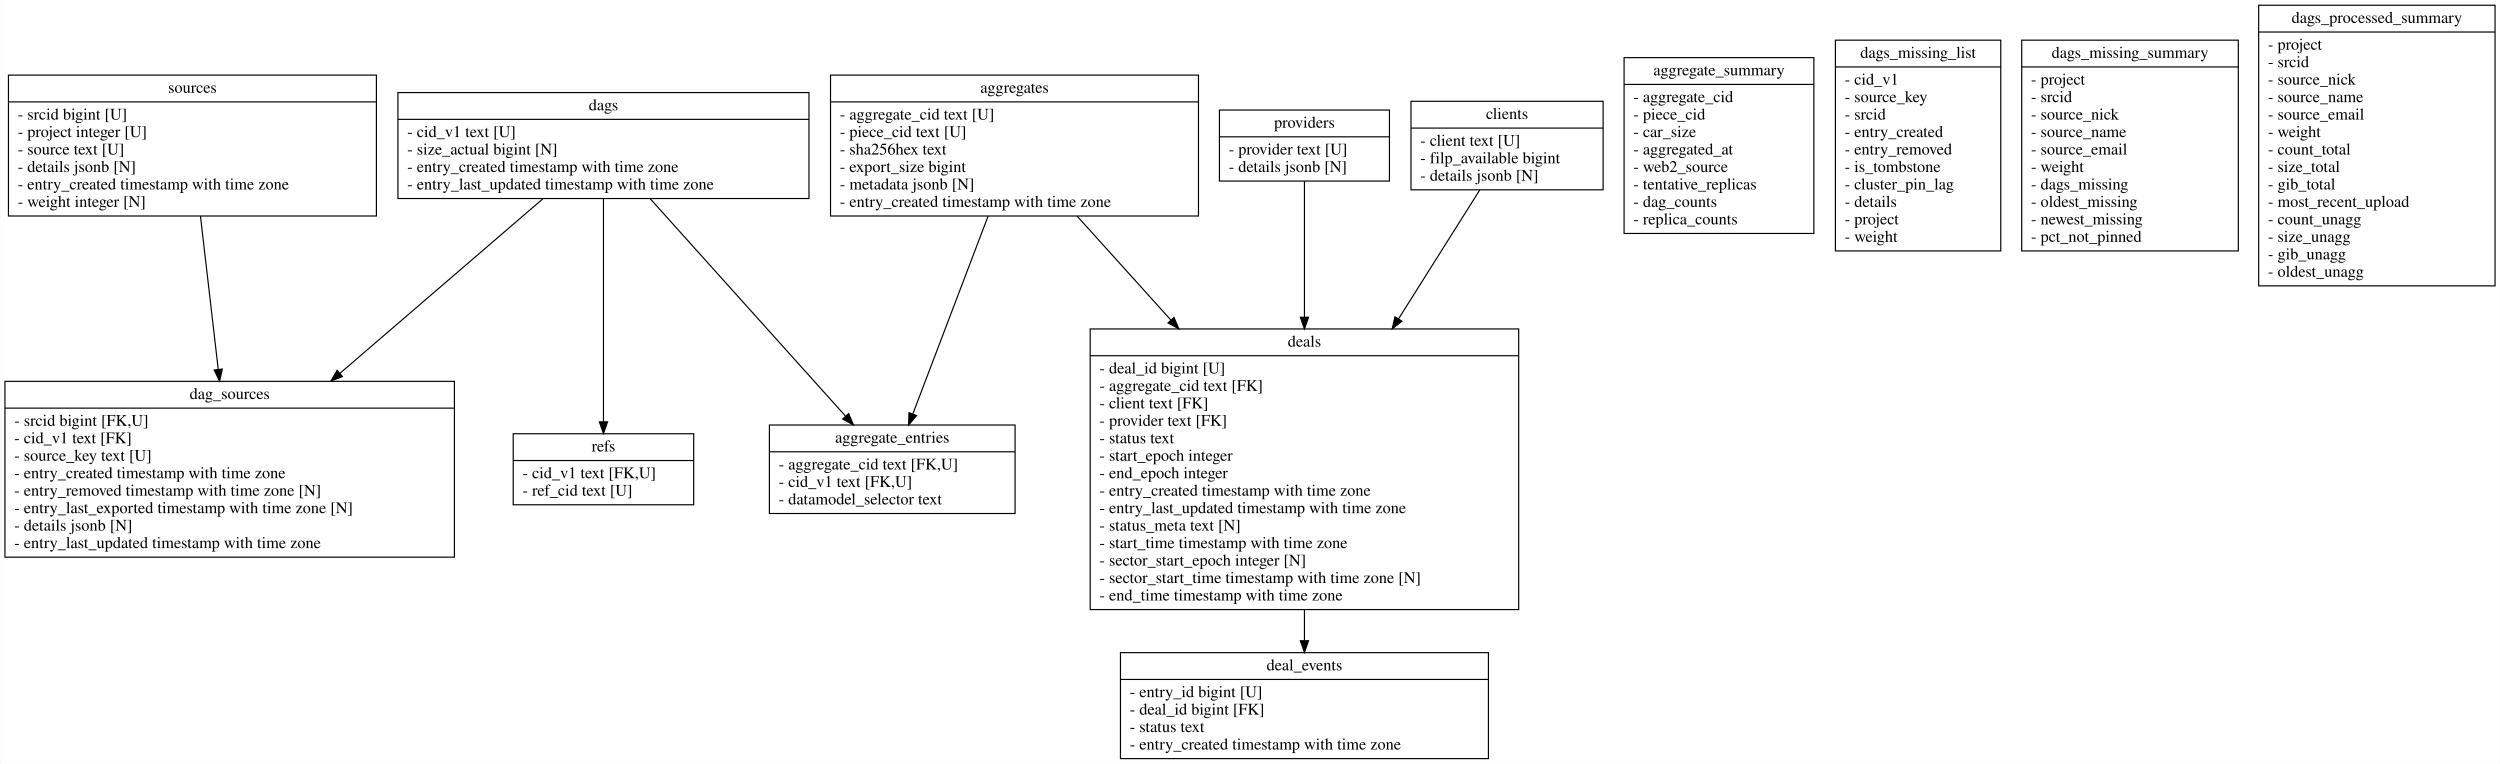
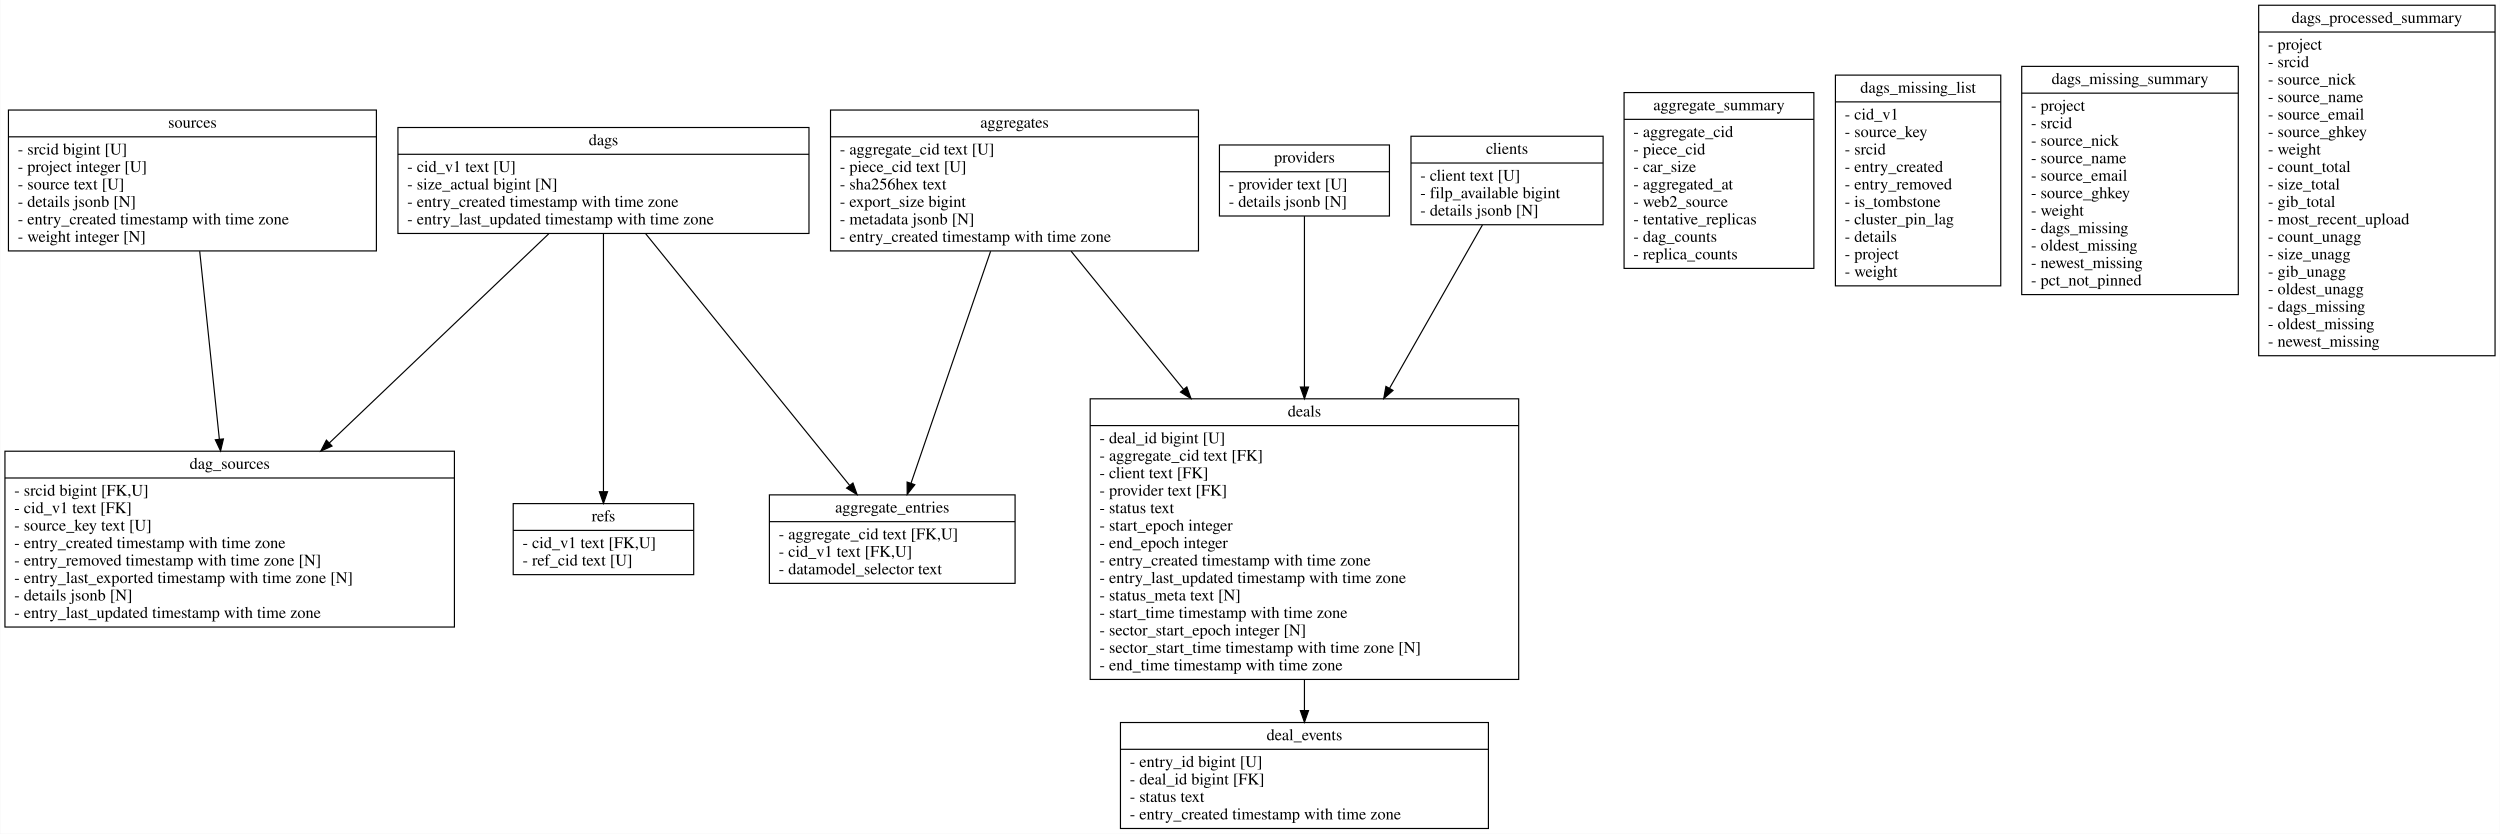
- <svg xmlns="http://www.w3.org/2000/svg" width="2147pt" height="656pt" viewBox="0.00 0.00 2146.50 656.00">
-   <g id="graph0" class="graph" transform="scale(1 1) rotate(0) translate(4 652)">
-     <polygon fill="white" stroke="transparent" points="-4,4 -4,-652 2142.5,-652 2142.5,4 -4,4" />
+ <svg xmlns="http://www.w3.org/2000/svg" width="2147pt" height="716pt" viewBox="0.00 0.00 2146.50 716.00">
+   <g id="graph0" class="graph" transform="scale(1 1) rotate(0) translate(4 712)">
+     <polygon fill="white" stroke="transparent" points="-4,4 -4,-712 2142.5,-712 2142.5,4 -4,4" />
    <g id="node1" class="node">
-       <polygon fill="white" stroke="black" points="709,-466.5 709,-587.5 1025,-587.5 1025,-466.5 709,-466.5" />
-       <text text-anchor="middle" x="867" y="-572.3" font-family="Times,serif" font-size="14.00">aggregates</text>
-       <polyline fill="none" stroke="black" points="709,-564.5 1025,-564.5 " />
-       <text text-anchor="start" x="717" y="-549.3" font-family="Times,serif" font-size="14.00">- aggregate_cid text [U]</text>
-       <text text-anchor="start" x="717" y="-534.3" font-family="Times,serif" font-size="14.00">- piece_cid text [U]</text>
-       <text text-anchor="start" x="717" y="-519.3" font-family="Times,serif" font-size="14.00">- sha256hex text</text>
-       <text text-anchor="start" x="717" y="-504.3" font-family="Times,serif" font-size="14.00">- export_size bigint</text>
-       <text text-anchor="start" x="717" y="-489.3" font-family="Times,serif" font-size="14.00">- metadata jsonb [N]</text>
-       <text text-anchor="start" x="717" y="-474.3" font-family="Times,serif" font-size="14.00">- entry_created timestamp with time zone</text>
+       <polygon fill="white" stroke="black" points="709,-496.5 709,-617.5 1025,-617.5 1025,-496.5 709,-496.5" />
+       <text text-anchor="middle" x="867" y="-602.3" font-family="Times,serif" font-size="14.00">aggregates</text>
+       <polyline fill="none" stroke="black" points="709,-594.5 1025,-594.5 " />
+       <text text-anchor="start" x="717" y="-579.3" font-family="Times,serif" font-size="14.00">- aggregate_cid text [U]</text>
+       <text text-anchor="start" x="717" y="-564.3" font-family="Times,serif" font-size="14.00">- piece_cid text [U]</text>
+       <text text-anchor="start" x="717" y="-549.3" font-family="Times,serif" font-size="14.00">- sha256hex text</text>
+       <text text-anchor="start" x="717" y="-534.3" font-family="Times,serif" font-size="14.00">- export_size bigint</text>
+       <text text-anchor="start" x="717" y="-519.3" font-family="Times,serif" font-size="14.00">- metadata jsonb [N]</text>
+       <text text-anchor="start" x="717" y="-504.3" font-family="Times,serif" font-size="14.00">- entry_created timestamp with time zone</text>
    </g>
    <g id="node7" class="node">
      <polygon fill="white" stroke="black" points="656.5,-211 656.5,-287 867.5,-287 867.5,-211 656.5,-211" />
      <text text-anchor="middle" x="762" y="-271.8" font-family="Times,serif" font-size="14.00">aggregate_entries</text>
      <polyline fill="none" stroke="black" points="656.5,-264 867.5,-264 " />
      <text text-anchor="start" x="664.5" y="-248.8" font-family="Times,serif" font-size="14.00">- aggregate_cid text [FK,U]</text>
      <text text-anchor="start" x="664.5" y="-233.8" font-family="Times,serif" font-size="14.00">- cid_v1 text [FK,U]</text>
      <text text-anchor="start" x="664.5" y="-218.8" font-family="Times,serif" font-size="14.00">- datamodel_selector text</text>
    </g>
    <g id="edge1" class="edge">
-       <path fill="none" stroke="black" d="M844.35,-466.45C824.98,-415.56 797.51,-343.35 779.72,-296.59" />
-       <polygon fill="black" stroke="black" points="782.91,-295.11 776.08,-287.01 776.37,-297.6 782.91,-295.11" />
+       <path fill="none" stroke="black" d="M846.51,-496.27C826.5,-437.98 796.48,-350.48 778.12,-296.99" />
+       <polygon fill="black" stroke="black" points="781.39,-295.73 774.84,-287.41 774.77,-298.01 781.39,-295.73" />
    </g>
    <g id="node9" class="node">
      <polygon fill="white" stroke="black" points="932,-128.5 932,-369.5 1300,-369.5 1300,-128.5 932,-128.5" />
      <text text-anchor="middle" x="1116" y="-354.3" font-family="Times,serif" font-size="14.00">deals</text>
      <polyline fill="none" stroke="black" points="932,-346.5 1300,-346.5 " />
      <text text-anchor="start" x="940" y="-331.3" font-family="Times,serif" font-size="14.00">- deal_id bigint [U]</text>
      <text text-anchor="start" x="940" y="-316.3" font-family="Times,serif" font-size="14.00">- aggregate_cid text [FK]</text>
      <text text-anchor="start" x="940" y="-301.3" font-family="Times,serif" font-size="14.00">- client text [FK]</text>
      <text text-anchor="start" x="940" y="-286.3" font-family="Times,serif" font-size="14.00">- provider text [FK]</text>
      <text text-anchor="start" x="940" y="-271.3" font-family="Times,serif" font-size="14.00">- status text</text>
      <text text-anchor="start" x="940" y="-256.3" font-family="Times,serif" font-size="14.00">- start_epoch integer</text>
      <text text-anchor="start" x="940" y="-241.3" font-family="Times,serif" font-size="14.00">- end_epoch integer</text>
      <text text-anchor="start" x="940" y="-226.3" font-family="Times,serif" font-size="14.00">- entry_created timestamp with time zone</text>
      <text text-anchor="start" x="940" y="-211.3" font-family="Times,serif" font-size="14.00">- entry_last_updated timestamp with time zone</text>
      <text text-anchor="start" x="940" y="-196.3" font-family="Times,serif" font-size="14.00">- status_meta text [N]</text>
      <text text-anchor="start" x="940" y="-181.3" font-family="Times,serif" font-size="14.00">- start_time timestamp with time zone</text>
      <text text-anchor="start" x="940" y="-166.3" font-family="Times,serif" font-size="14.00">- sector_start_epoch integer [N]</text>
      <text text-anchor="start" x="940" y="-151.3" font-family="Times,serif" font-size="14.00">- sector_start_time timestamp with time zone [N]</text>
      <text text-anchor="start" x="940" y="-136.3" font-family="Times,serif" font-size="14.00">- end_time timestamp with time zone</text>
    </g>
    <g id="edge2" class="edge">
-       <path fill="none" stroke="black" d="M920.72,-466.45C944.41,-440.19 973.23,-408.25 1001.36,-377.07" />
-       <polygon fill="black" stroke="black" points="1004.01,-379.35 1008.11,-369.58 998.82,-374.67 1004.01,-379.35" />
+       <path fill="none" stroke="black" d="M915.6,-496.27C943.12,-462.45 978.65,-418.79 1012.13,-377.65" />
+       <polygon fill="black" stroke="black" points="1014.98,-379.7 1018.57,-369.73 1009.55,-375.28 1014.98,-379.7" />
    </g>
    <g id="node2" class="node">
-       <polygon fill="white" stroke="black" points="1207.5,-489 1207.5,-565 1372.5,-565 1372.5,-489 1207.5,-489" />
-       <text text-anchor="middle" x="1290" y="-549.8" font-family="Times,serif" font-size="14.00">clients</text>
-       <polyline fill="none" stroke="black" points="1207.5,-542 1372.5,-542 " />
-       <text text-anchor="start" x="1215.5" y="-526.8" font-family="Times,serif" font-size="14.00">- client text [U]</text>
-       <text text-anchor="start" x="1215.5" y="-511.8" font-family="Times,serif" font-size="14.00">- filp_available bigint</text>
-       <text text-anchor="start" x="1215.5" y="-496.8" font-family="Times,serif" font-size="14.00">- details jsonb [N]</text>
+       <polygon fill="white" stroke="black" points="1207.5,-519 1207.5,-595 1372.5,-595 1372.5,-519 1207.5,-519" />
+       <text text-anchor="middle" x="1290" y="-579.8" font-family="Times,serif" font-size="14.00">clients</text>
+       <polyline fill="none" stroke="black" points="1207.5,-572 1372.5,-572 " />
+       <text text-anchor="start" x="1215.5" y="-556.8" font-family="Times,serif" font-size="14.00">- client text [U]</text>
+       <text text-anchor="start" x="1215.5" y="-541.8" font-family="Times,serif" font-size="14.00">- filp_available bigint</text>
+       <text text-anchor="start" x="1215.5" y="-526.8" font-family="Times,serif" font-size="14.00">- details jsonb [N]</text>
    </g>
    <g id="edge3" class="edge">
-       <path fill="none" stroke="black" d="M1266.53,-488.78C1248.43,-460.07 1222.27,-418.56 1196.81,-378.18" />
-       <polygon fill="black" stroke="black" points="1199.69,-376.18 1191.39,-369.59 1193.76,-379.91 1199.69,-376.18" />
+       <path fill="none" stroke="black" d="M1268.84,-518.78C1248.93,-483.78 1217.95,-429.3 1189.07,-378.51" />
+       <polygon fill="black" stroke="black" points="1192.07,-376.7 1184.09,-369.74 1185.99,-380.16 1192.07,-376.7" />
    </g>
    <g id="node3" class="node">
-       <polygon fill="white" stroke="black" points="337.5,-481.5 337.5,-572.5 690.5,-572.5 690.5,-481.5 337.5,-481.5" />
-       <text text-anchor="middle" x="514" y="-557.3" font-family="Times,serif" font-size="14.00">dags</text>
-       <polyline fill="none" stroke="black" points="337.5,-549.5 690.5,-549.5 " />
-       <text text-anchor="start" x="345.5" y="-534.3" font-family="Times,serif" font-size="14.00">- cid_v1 text [U]</text>
-       <text text-anchor="start" x="345.5" y="-519.3" font-family="Times,serif" font-size="14.00">- size_actual bigint [N]</text>
-       <text text-anchor="start" x="345.5" y="-504.3" font-family="Times,serif" font-size="14.00">- entry_created timestamp with time zone</text>
-       <text text-anchor="start" x="345.5" y="-489.3" font-family="Times,serif" font-size="14.00">- entry_last_updated timestamp with time zone</text>
+       <polygon fill="white" stroke="black" points="337.5,-511.5 337.5,-602.5 690.5,-602.5 690.5,-511.5 337.5,-511.5" />
+       <text text-anchor="middle" x="514" y="-587.3" font-family="Times,serif" font-size="14.00">dags</text>
+       <polyline fill="none" stroke="black" points="337.5,-579.5 690.5,-579.5 " />
+       <text text-anchor="start" x="345.5" y="-564.3" font-family="Times,serif" font-size="14.00">- cid_v1 text [U]</text>
+       <text text-anchor="start" x="345.5" y="-549.3" font-family="Times,serif" font-size="14.00">- size_actual bigint [N]</text>
+       <text text-anchor="start" x="345.5" y="-534.3" font-family="Times,serif" font-size="14.00">- entry_created timestamp with time zone</text>
+       <text text-anchor="start" x="345.5" y="-519.3" font-family="Times,serif" font-size="14.00">- entry_last_updated timestamp with time zone</text>
    </g>
    <g id="node6" class="node">
      <polygon fill="white" stroke="black" points="436.5,-218.5 436.5,-279.5 591.5,-279.5 591.5,-218.5 436.5,-218.5" />
      <text text-anchor="middle" x="514" y="-264.3" font-family="Times,serif" font-size="14.00">refs</text>
      <polyline fill="none" stroke="black" points="436.5,-256.5 591.5,-256.5 " />
      <text text-anchor="start" x="444.5" y="-241.3" font-family="Times,serif" font-size="14.00">- cid_v1 text [FK,U]</text>
      <text text-anchor="start" x="444.5" y="-226.3" font-family="Times,serif" font-size="14.00">- ref_cid text [U]</text>
    </g>
    <g id="edge6" class="edge">
-       <path fill="none" stroke="black" d="M514,-481.35C514,-428.36 514,-340.81 514,-289.97" />
+       <path fill="none" stroke="black" d="M514,-511.18C514,-451.48 514,-346.79 514,-289.77" />
      <polygon fill="black" stroke="black" points="517.5,-289.7 514,-279.7 510.5,-289.7 517.5,-289.7" />
    </g>
    <g id="edge4" class="edge">
-       <path fill="none" stroke="black" d="M554.12,-481.35C600.28,-429.98 675.63,-346.12 721.82,-294.72" />
-       <polygon fill="black" stroke="black" points="724.61,-296.84 728.69,-287.07 719.41,-292.17 724.61,-296.84" />
+       <path fill="none" stroke="black" d="M550.33,-511.18C597.23,-453.31 678.39,-353.16 725.42,-295.14" />
+       <polygon fill="black" stroke="black" points="728.24,-297.21 731.82,-287.24 722.8,-292.81 728.24,-297.21" />
    </g>
    <g id="node8" class="node">
      <polygon fill="white" stroke="black" points="0,-173.5 0,-324.5 386,-324.5 386,-173.5 0,-173.5" />
      <text text-anchor="middle" x="193" y="-309.3" font-family="Times,serif" font-size="14.00">dag_sources</text>
      <polyline fill="none" stroke="black" points="0,-301.5 386,-301.5 " />
      <text text-anchor="start" x="8" y="-286.3" font-family="Times,serif" font-size="14.00">- srcid bigint [FK,U]</text>
      <text text-anchor="start" x="8" y="-271.3" font-family="Times,serif" font-size="14.00">- cid_v1 text [FK]</text>
      <text text-anchor="start" x="8" y="-256.3" font-family="Times,serif" font-size="14.00">- source_key text [U]</text>
      <text text-anchor="start" x="8" y="-241.3" font-family="Times,serif" font-size="14.00">- entry_created timestamp with time zone</text>
      <text text-anchor="start" x="8" y="-226.3" font-family="Times,serif" font-size="14.00">- entry_removed timestamp with time zone [N]</text>
      <text text-anchor="start" x="8" y="-211.3" font-family="Times,serif" font-size="14.00">- entry_last_exported timestamp with time zone [N]</text>
      <text text-anchor="start" x="8" y="-196.3" font-family="Times,serif" font-size="14.00">- details jsonb [N]</text>
      <text text-anchor="start" x="8" y="-181.3" font-family="Times,serif" font-size="14.00">- entry_last_updated timestamp with time zone</text>
    </g>
    <g id="edge5" class="edge">
-       <path fill="none" stroke="black" d="M462.07,-481.35C415.03,-440.9 344.57,-380.32 287.55,-331.29" />
-       <polygon fill="black" stroke="black" points="289.82,-328.63 279.95,-324.76 285.25,-333.94 289.82,-328.63" />
+       <path fill="none" stroke="black" d="M466.98,-511.18C417.61,-464.12 338.93,-389.11 278.52,-331.52" />
+       <polygon fill="black" stroke="black" points="280.9,-328.95 271.24,-324.59 276.07,-334.02 280.9,-328.95" />
    </g>
    <g id="node4" class="node">
-       <polygon fill="white" stroke="black" points="1043,-496.5 1043,-557.5 1189,-557.5 1189,-496.5 1043,-496.5" />
-       <text text-anchor="middle" x="1116" y="-542.3" font-family="Times,serif" font-size="14.00">providers</text>
-       <polyline fill="none" stroke="black" points="1043,-534.5 1189,-534.5 " />
-       <text text-anchor="start" x="1051" y="-519.3" font-family="Times,serif" font-size="14.00">- provider text [U]</text>
-       <text text-anchor="start" x="1051" y="-504.3" font-family="Times,serif" font-size="14.00">- details jsonb [N]</text>
+       <polygon fill="white" stroke="black" points="1043,-526.5 1043,-587.5 1189,-587.5 1189,-526.5 1043,-526.5" />
+       <text text-anchor="middle" x="1116" y="-572.3" font-family="Times,serif" font-size="14.00">providers</text>
+       <polyline fill="none" stroke="black" points="1043,-564.5 1189,-564.5 " />
+       <text text-anchor="start" x="1051" y="-549.3" font-family="Times,serif" font-size="14.00">- provider text [U]</text>
+       <text text-anchor="start" x="1051" y="-534.3" font-family="Times,serif" font-size="14.00">- details jsonb [N]</text>
    </g>
    <g id="edge8" class="edge">
-       <path fill="none" stroke="black" d="M1116,-496.46C1116,-468.14 1116,-423.36 1116,-379.7" />
-       <polygon fill="black" stroke="black" points="1119.5,-379.52 1116,-369.52 1112.5,-379.52 1119.5,-379.52" />
+       <path fill="none" stroke="black" d="M1116,-526.38C1116,-492.28 1116,-433.97 1116,-379.67" />
+       <polygon fill="black" stroke="black" points="1119.5,-379.59 1116,-369.59 1112.5,-379.59 1119.5,-379.59" />
    </g>
    <g id="node5" class="node">
-       <polygon fill="white" stroke="black" points="3,-466.5 3,-587.5 319,-587.5 319,-466.5 3,-466.5" />
-       <text text-anchor="middle" x="161" y="-572.3" font-family="Times,serif" font-size="14.00">sources</text>
-       <polyline fill="none" stroke="black" points="3,-564.5 319,-564.5 " />
-       <text text-anchor="start" x="11" y="-549.3" font-family="Times,serif" font-size="14.00">- srcid bigint [U]</text>
-       <text text-anchor="start" x="11" y="-534.3" font-family="Times,serif" font-size="14.00">- project integer [U]</text>
-       <text text-anchor="start" x="11" y="-519.3" font-family="Times,serif" font-size="14.00">- source text [U]</text>
-       <text text-anchor="start" x="11" y="-504.3" font-family="Times,serif" font-size="14.00">- details jsonb [N]</text>
-       <text text-anchor="start" x="11" y="-489.3" font-family="Times,serif" font-size="14.00">- entry_created timestamp with time zone</text>
-       <text text-anchor="start" x="11" y="-474.3" font-family="Times,serif" font-size="14.00">- weight integer [N]</text>
+       <polygon fill="white" stroke="black" points="3,-496.5 3,-617.5 319,-617.5 319,-496.5 3,-496.5" />
+       <text text-anchor="middle" x="161" y="-602.3" font-family="Times,serif" font-size="14.00">sources</text>
+       <polyline fill="none" stroke="black" points="3,-594.5 319,-594.5 " />
+       <text text-anchor="start" x="11" y="-579.3" font-family="Times,serif" font-size="14.00">- srcid bigint [U]</text>
+       <text text-anchor="start" x="11" y="-564.3" font-family="Times,serif" font-size="14.00">- project integer [U]</text>
+       <text text-anchor="start" x="11" y="-549.3" font-family="Times,serif" font-size="14.00">- source text [U]</text>
+       <text text-anchor="start" x="11" y="-534.3" font-family="Times,serif" font-size="14.00">- details jsonb [N]</text>
+       <text text-anchor="start" x="11" y="-519.3" font-family="Times,serif" font-size="14.00">- entry_created timestamp with time zone</text>
+       <text text-anchor="start" x="11" y="-504.3" font-family="Times,serif" font-size="14.00">- weight integer [N]</text>
    </g>
    <g id="edge9" class="edge">
-       <path fill="none" stroke="black" d="M167.9,-466.45C172.36,-428.01 178.23,-377.42 183.17,-334.81" />
-       <polygon fill="black" stroke="black" points="186.66,-335.06 184.34,-324.73 179.71,-334.26 186.66,-335.06" />
+       <path fill="none" stroke="black" d="M167.25,-496.27C172.05,-450.29 178.76,-386.13 184.13,-334.83" />
+       <polygon fill="black" stroke="black" points="187.62,-335.06 185.18,-324.75 180.66,-334.33 187.62,-335.06" />
    </g>
    <g id="node10" class="node">
      <polygon fill="white" stroke="black" points="958,-0.5 958,-91.5 1274,-91.5 1274,-0.5 958,-0.5" />
      <text text-anchor="middle" x="1116" y="-76.3" font-family="Times,serif" font-size="14.00">deal_events</text>
      <polyline fill="none" stroke="black" points="958,-68.5 1274,-68.5 " />
      <text text-anchor="start" x="966" y="-53.3" font-family="Times,serif" font-size="14.00">- entry_id bigint [U]</text>
      <text text-anchor="start" x="966" y="-38.3" font-family="Times,serif" font-size="14.00">- deal_id bigint [FK]</text>
      <text text-anchor="start" x="966" y="-23.3" font-family="Times,serif" font-size="14.00">- status text</text>
      <text text-anchor="start" x="966" y="-8.3" font-family="Times,serif" font-size="14.00">- entry_created timestamp with time zone</text>
    </g>
    <g id="edge7" class="edge">
      <path fill="none" stroke="black" d="M1116,-128.46C1116,-119.23 1116,-110.23 1116,-101.77" />
      <polygon fill="black" stroke="black" points="1119.5,-101.75 1116,-91.75 1112.5,-101.75 1119.5,-101.75" />
    </g>
    <g id="node11" class="node">
-       <polygon fill="white" stroke="black" points="1390.5,-451.5 1390.5,-602.5 1553.5,-602.5 1553.5,-451.5 1390.5,-451.5" />
-       <text text-anchor="middle" x="1472" y="-587.3" font-family="Times,serif" font-size="14.00">aggregate_summary</text>
-       <polyline fill="none" stroke="black" points="1390.5,-579.5 1553.5,-579.5 " />
-       <text text-anchor="start" x="1398.5" y="-564.3" font-family="Times,serif" font-size="14.00">- aggregate_cid</text>
-       <text text-anchor="start" x="1398.5" y="-549.3" font-family="Times,serif" font-size="14.00">- piece_cid</text>
-       <text text-anchor="start" x="1398.5" y="-534.3" font-family="Times,serif" font-size="14.00">- car_size</text>
-       <text text-anchor="start" x="1398.5" y="-519.3" font-family="Times,serif" font-size="14.00">- aggregated_at</text>
-       <text text-anchor="start" x="1398.5" y="-504.3" font-family="Times,serif" font-size="14.00">- web2_source</text>
-       <text text-anchor="start" x="1398.5" y="-489.3" font-family="Times,serif" font-size="14.00">- tentative_replicas</text>
-       <text text-anchor="start" x="1398.5" y="-474.3" font-family="Times,serif" font-size="14.00">- dag_counts</text>
-       <text text-anchor="start" x="1398.5" y="-459.3" font-family="Times,serif" font-size="14.00">- replica_counts</text>
+       <polygon fill="white" stroke="black" points="1390.5,-481.5 1390.5,-632.5 1553.5,-632.5 1553.5,-481.5 1390.5,-481.5" />
+       <text text-anchor="middle" x="1472" y="-617.3" font-family="Times,serif" font-size="14.00">aggregate_summary</text>
+       <polyline fill="none" stroke="black" points="1390.5,-609.5 1553.5,-609.5 " />
+       <text text-anchor="start" x="1398.5" y="-594.3" font-family="Times,serif" font-size="14.00">- aggregate_cid</text>
+       <text text-anchor="start" x="1398.5" y="-579.3" font-family="Times,serif" font-size="14.00">- piece_cid</text>
+       <text text-anchor="start" x="1398.5" y="-564.3" font-family="Times,serif" font-size="14.00">- car_size</text>
+       <text text-anchor="start" x="1398.5" y="-549.3" font-family="Times,serif" font-size="14.00">- aggregated_at</text>
+       <text text-anchor="start" x="1398.5" y="-534.3" font-family="Times,serif" font-size="14.00">- web2_source</text>
+       <text text-anchor="start" x="1398.5" y="-519.3" font-family="Times,serif" font-size="14.00">- tentative_replicas</text>
+       <text text-anchor="start" x="1398.5" y="-504.3" font-family="Times,serif" font-size="14.00">- dag_counts</text>
+       <text text-anchor="start" x="1398.5" y="-489.3" font-family="Times,serif" font-size="14.00">- replica_counts</text>
    </g>
    <g id="node12" class="node">
-       <polygon fill="white" stroke="black" points="1572,-436.5 1572,-617.5 1714,-617.5 1714,-436.5 1572,-436.5" />
-       <text text-anchor="middle" x="1643" y="-602.3" font-family="Times,serif" font-size="14.00">dags_missing_list</text>
-       <polyline fill="none" stroke="black" points="1572,-594.5 1714,-594.5 " />
-       <text text-anchor="start" x="1580" y="-579.3" font-family="Times,serif" font-size="14.00">- cid_v1</text>
-       <text text-anchor="start" x="1580" y="-564.3" font-family="Times,serif" font-size="14.00">- source_key</text>
-       <text text-anchor="start" x="1580" y="-549.3" font-family="Times,serif" font-size="14.00">- srcid</text>
-       <text text-anchor="start" x="1580" y="-534.3" font-family="Times,serif" font-size="14.00">- entry_created</text>
-       <text text-anchor="start" x="1580" y="-519.3" font-family="Times,serif" font-size="14.00">- entry_removed</text>
-       <text text-anchor="start" x="1580" y="-504.3" font-family="Times,serif" font-size="14.00">- is_tombstone</text>
-       <text text-anchor="start" x="1580" y="-489.3" font-family="Times,serif" font-size="14.00">- cluster_pin_lag</text>
-       <text text-anchor="start" x="1580" y="-474.3" font-family="Times,serif" font-size="14.00">- details</text>
-       <text text-anchor="start" x="1580" y="-459.3" font-family="Times,serif" font-size="14.00">- project</text>
-       <text text-anchor="start" x="1580" y="-444.3" font-family="Times,serif" font-size="14.00">- weight</text>
+       <polygon fill="white" stroke="black" points="1572,-466.5 1572,-647.5 1714,-647.5 1714,-466.5 1572,-466.5" />
+       <text text-anchor="middle" x="1643" y="-632.3" font-family="Times,serif" font-size="14.00">dags_missing_list</text>
+       <polyline fill="none" stroke="black" points="1572,-624.5 1714,-624.5 " />
+       <text text-anchor="start" x="1580" y="-609.3" font-family="Times,serif" font-size="14.00">- cid_v1</text>
+       <text text-anchor="start" x="1580" y="-594.3" font-family="Times,serif" font-size="14.00">- source_key</text>
+       <text text-anchor="start" x="1580" y="-579.3" font-family="Times,serif" font-size="14.00">- srcid</text>
+       <text text-anchor="start" x="1580" y="-564.3" font-family="Times,serif" font-size="14.00">- entry_created</text>
+       <text text-anchor="start" x="1580" y="-549.3" font-family="Times,serif" font-size="14.00">- entry_removed</text>
+       <text text-anchor="start" x="1580" y="-534.3" font-family="Times,serif" font-size="14.00">- is_tombstone</text>
+       <text text-anchor="start" x="1580" y="-519.3" font-family="Times,serif" font-size="14.00">- cluster_pin_lag</text>
+       <text text-anchor="start" x="1580" y="-504.3" font-family="Times,serif" font-size="14.00">- details</text>
+       <text text-anchor="start" x="1580" y="-489.3" font-family="Times,serif" font-size="14.00">- project</text>
+       <text text-anchor="start" x="1580" y="-474.3" font-family="Times,serif" font-size="14.00">- weight</text>
    </g>
    <g id="node13" class="node">
-       <polygon fill="white" stroke="black" points="1732,-436.5 1732,-617.5 1918,-617.5 1918,-436.5 1732,-436.5" />
-       <text text-anchor="middle" x="1825" y="-602.3" font-family="Times,serif" font-size="14.00">dags_missing_summary</text>
-       <polyline fill="none" stroke="black" points="1732,-594.5 1918,-594.5 " />
-       <text text-anchor="start" x="1740" y="-579.3" font-family="Times,serif" font-size="14.00">- project</text>
-       <text text-anchor="start" x="1740" y="-564.3" font-family="Times,serif" font-size="14.00">- srcid</text>
-       <text text-anchor="start" x="1740" y="-549.3" font-family="Times,serif" font-size="14.00">- source_nick</text>
-       <text text-anchor="start" x="1740" y="-534.3" font-family="Times,serif" font-size="14.00">- source_name</text>
-       <text text-anchor="start" x="1740" y="-519.3" font-family="Times,serif" font-size="14.00">- source_email</text>
-       <text text-anchor="start" x="1740" y="-504.3" font-family="Times,serif" font-size="14.00">- weight</text>
-       <text text-anchor="start" x="1740" y="-489.3" font-family="Times,serif" font-size="14.00">- dags_missing</text>
-       <text text-anchor="start" x="1740" y="-474.3" font-family="Times,serif" font-size="14.00">- oldest_missing</text>
-       <text text-anchor="start" x="1740" y="-459.3" font-family="Times,serif" font-size="14.00">- newest_missing</text>
-       <text text-anchor="start" x="1740" y="-444.3" font-family="Times,serif" font-size="14.00">- pct_not_pinned</text>
+       <polygon fill="white" stroke="black" points="1732,-459 1732,-655 1918,-655 1918,-459 1732,-459" />
+       <text text-anchor="middle" x="1825" y="-639.8" font-family="Times,serif" font-size="14.00">dags_missing_summary</text>
+       <polyline fill="none" stroke="black" points="1732,-632 1918,-632 " />
+       <text text-anchor="start" x="1740" y="-616.8" font-family="Times,serif" font-size="14.00">- project</text>
+       <text text-anchor="start" x="1740" y="-601.8" font-family="Times,serif" font-size="14.00">- srcid</text>
+       <text text-anchor="start" x="1740" y="-586.8" font-family="Times,serif" font-size="14.00">- source_nick</text>
+       <text text-anchor="start" x="1740" y="-571.8" font-family="Times,serif" font-size="14.00">- source_name</text>
+       <text text-anchor="start" x="1740" y="-556.8" font-family="Times,serif" font-size="14.00">- source_email</text>
+       <text text-anchor="start" x="1740" y="-541.8" font-family="Times,serif" font-size="14.00">- source_ghkey</text>
+       <text text-anchor="start" x="1740" y="-526.8" font-family="Times,serif" font-size="14.00">- weight</text>
+       <text text-anchor="start" x="1740" y="-511.8" font-family="Times,serif" font-size="14.00">- dags_missing</text>
+       <text text-anchor="start" x="1740" y="-496.8" font-family="Times,serif" font-size="14.00">- oldest_missing</text>
+       <text text-anchor="start" x="1740" y="-481.8" font-family="Times,serif" font-size="14.00">- newest_missing</text>
+       <text text-anchor="start" x="1740" y="-466.8" font-family="Times,serif" font-size="14.00">- pct_not_pinned</text>
    </g>
    <g id="node14" class="node">
-       <polygon fill="white" stroke="black" points="1935.5,-406.5 1935.5,-647.5 2138.5,-647.5 2138.5,-406.5 1935.5,-406.5" />
-       <text text-anchor="middle" x="2037" y="-632.3" font-family="Times,serif" font-size="14.00">dags_processed_summary</text>
-       <polyline fill="none" stroke="black" points="1935.5,-624.5 2138.5,-624.5 " />
-       <text text-anchor="start" x="1943.5" y="-609.3" font-family="Times,serif" font-size="14.00">- project</text>
-       <text text-anchor="start" x="1943.5" y="-594.3" font-family="Times,serif" font-size="14.00">- srcid</text>
-       <text text-anchor="start" x="1943.5" y="-579.3" font-family="Times,serif" font-size="14.00">- source_nick</text>
-       <text text-anchor="start" x="1943.5" y="-564.3" font-family="Times,serif" font-size="14.00">- source_name</text>
-       <text text-anchor="start" x="1943.5" y="-549.3" font-family="Times,serif" font-size="14.00">- source_email</text>
-       <text text-anchor="start" x="1943.5" y="-534.3" font-family="Times,serif" font-size="14.00">- weight</text>
-       <text text-anchor="start" x="1943.5" y="-519.3" font-family="Times,serif" font-size="14.00">- count_total</text>
-       <text text-anchor="start" x="1943.5" y="-504.3" font-family="Times,serif" font-size="14.00">- size_total</text>
-       <text text-anchor="start" x="1943.5" y="-489.3" font-family="Times,serif" font-size="14.00">- gib_total</text>
-       <text text-anchor="start" x="1943.5" y="-474.3" font-family="Times,serif" font-size="14.00">- most_recent_upload</text>
-       <text text-anchor="start" x="1943.5" y="-459.3" font-family="Times,serif" font-size="14.00">- count_unagg</text>
-       <text text-anchor="start" x="1943.5" y="-444.3" font-family="Times,serif" font-size="14.00">- size_unagg</text>
-       <text text-anchor="start" x="1943.5" y="-429.3" font-family="Times,serif" font-size="14.00">- gib_unagg</text>
-       <text text-anchor="start" x="1943.5" y="-414.3" font-family="Times,serif" font-size="14.00">- oldest_unagg</text>
+       <polygon fill="white" stroke="black" points="1935.5,-406.5 1935.5,-707.5 2138.5,-707.5 2138.5,-406.5 1935.5,-406.5" />
+       <text text-anchor="middle" x="2037" y="-692.3" font-family="Times,serif" font-size="14.00">dags_processed_summary</text>
+       <polyline fill="none" stroke="black" points="1935.5,-684.5 2138.5,-684.5 " />
+       <text text-anchor="start" x="1943.5" y="-669.3" font-family="Times,serif" font-size="14.00">- project</text>
+       <text text-anchor="start" x="1943.5" y="-654.3" font-family="Times,serif" font-size="14.00">- srcid</text>
+       <text text-anchor="start" x="1943.5" y="-639.3" font-family="Times,serif" font-size="14.00">- source_nick</text>
+       <text text-anchor="start" x="1943.5" y="-624.3" font-family="Times,serif" font-size="14.00">- source_name</text>
+       <text text-anchor="start" x="1943.5" y="-609.3" font-family="Times,serif" font-size="14.00">- source_email</text>
+       <text text-anchor="start" x="1943.5" y="-594.3" font-family="Times,serif" font-size="14.00">- source_ghkey</text>
+       <text text-anchor="start" x="1943.5" y="-579.3" font-family="Times,serif" font-size="14.00">- weight</text>
+       <text text-anchor="start" x="1943.5" y="-564.3" font-family="Times,serif" font-size="14.00">- count_total</text>
+       <text text-anchor="start" x="1943.5" y="-549.3" font-family="Times,serif" font-size="14.00">- size_total</text>
+       <text text-anchor="start" x="1943.5" y="-534.3" font-family="Times,serif" font-size="14.00">- gib_total</text>
+       <text text-anchor="start" x="1943.5" y="-519.3" font-family="Times,serif" font-size="14.00">- most_recent_upload</text>
+       <text text-anchor="start" x="1943.5" y="-504.3" font-family="Times,serif" font-size="14.00">- count_unagg</text>
+       <text text-anchor="start" x="1943.5" y="-489.3" font-family="Times,serif" font-size="14.00">- size_unagg</text>
+       <text text-anchor="start" x="1943.5" y="-474.3" font-family="Times,serif" font-size="14.00">- gib_unagg</text>
+       <text text-anchor="start" x="1943.5" y="-459.3" font-family="Times,serif" font-size="14.00">- oldest_unagg</text>
+       <text text-anchor="start" x="1943.5" y="-444.3" font-family="Times,serif" font-size="14.00">- dags_missing</text>
+       <text text-anchor="start" x="1943.5" y="-429.3" font-family="Times,serif" font-size="14.00">- oldest_missing</text>
+       <text text-anchor="start" x="1943.5" y="-414.3" font-family="Times,serif" font-size="14.00">- newest_missing</text>
    </g>
  </g>
</svg>
